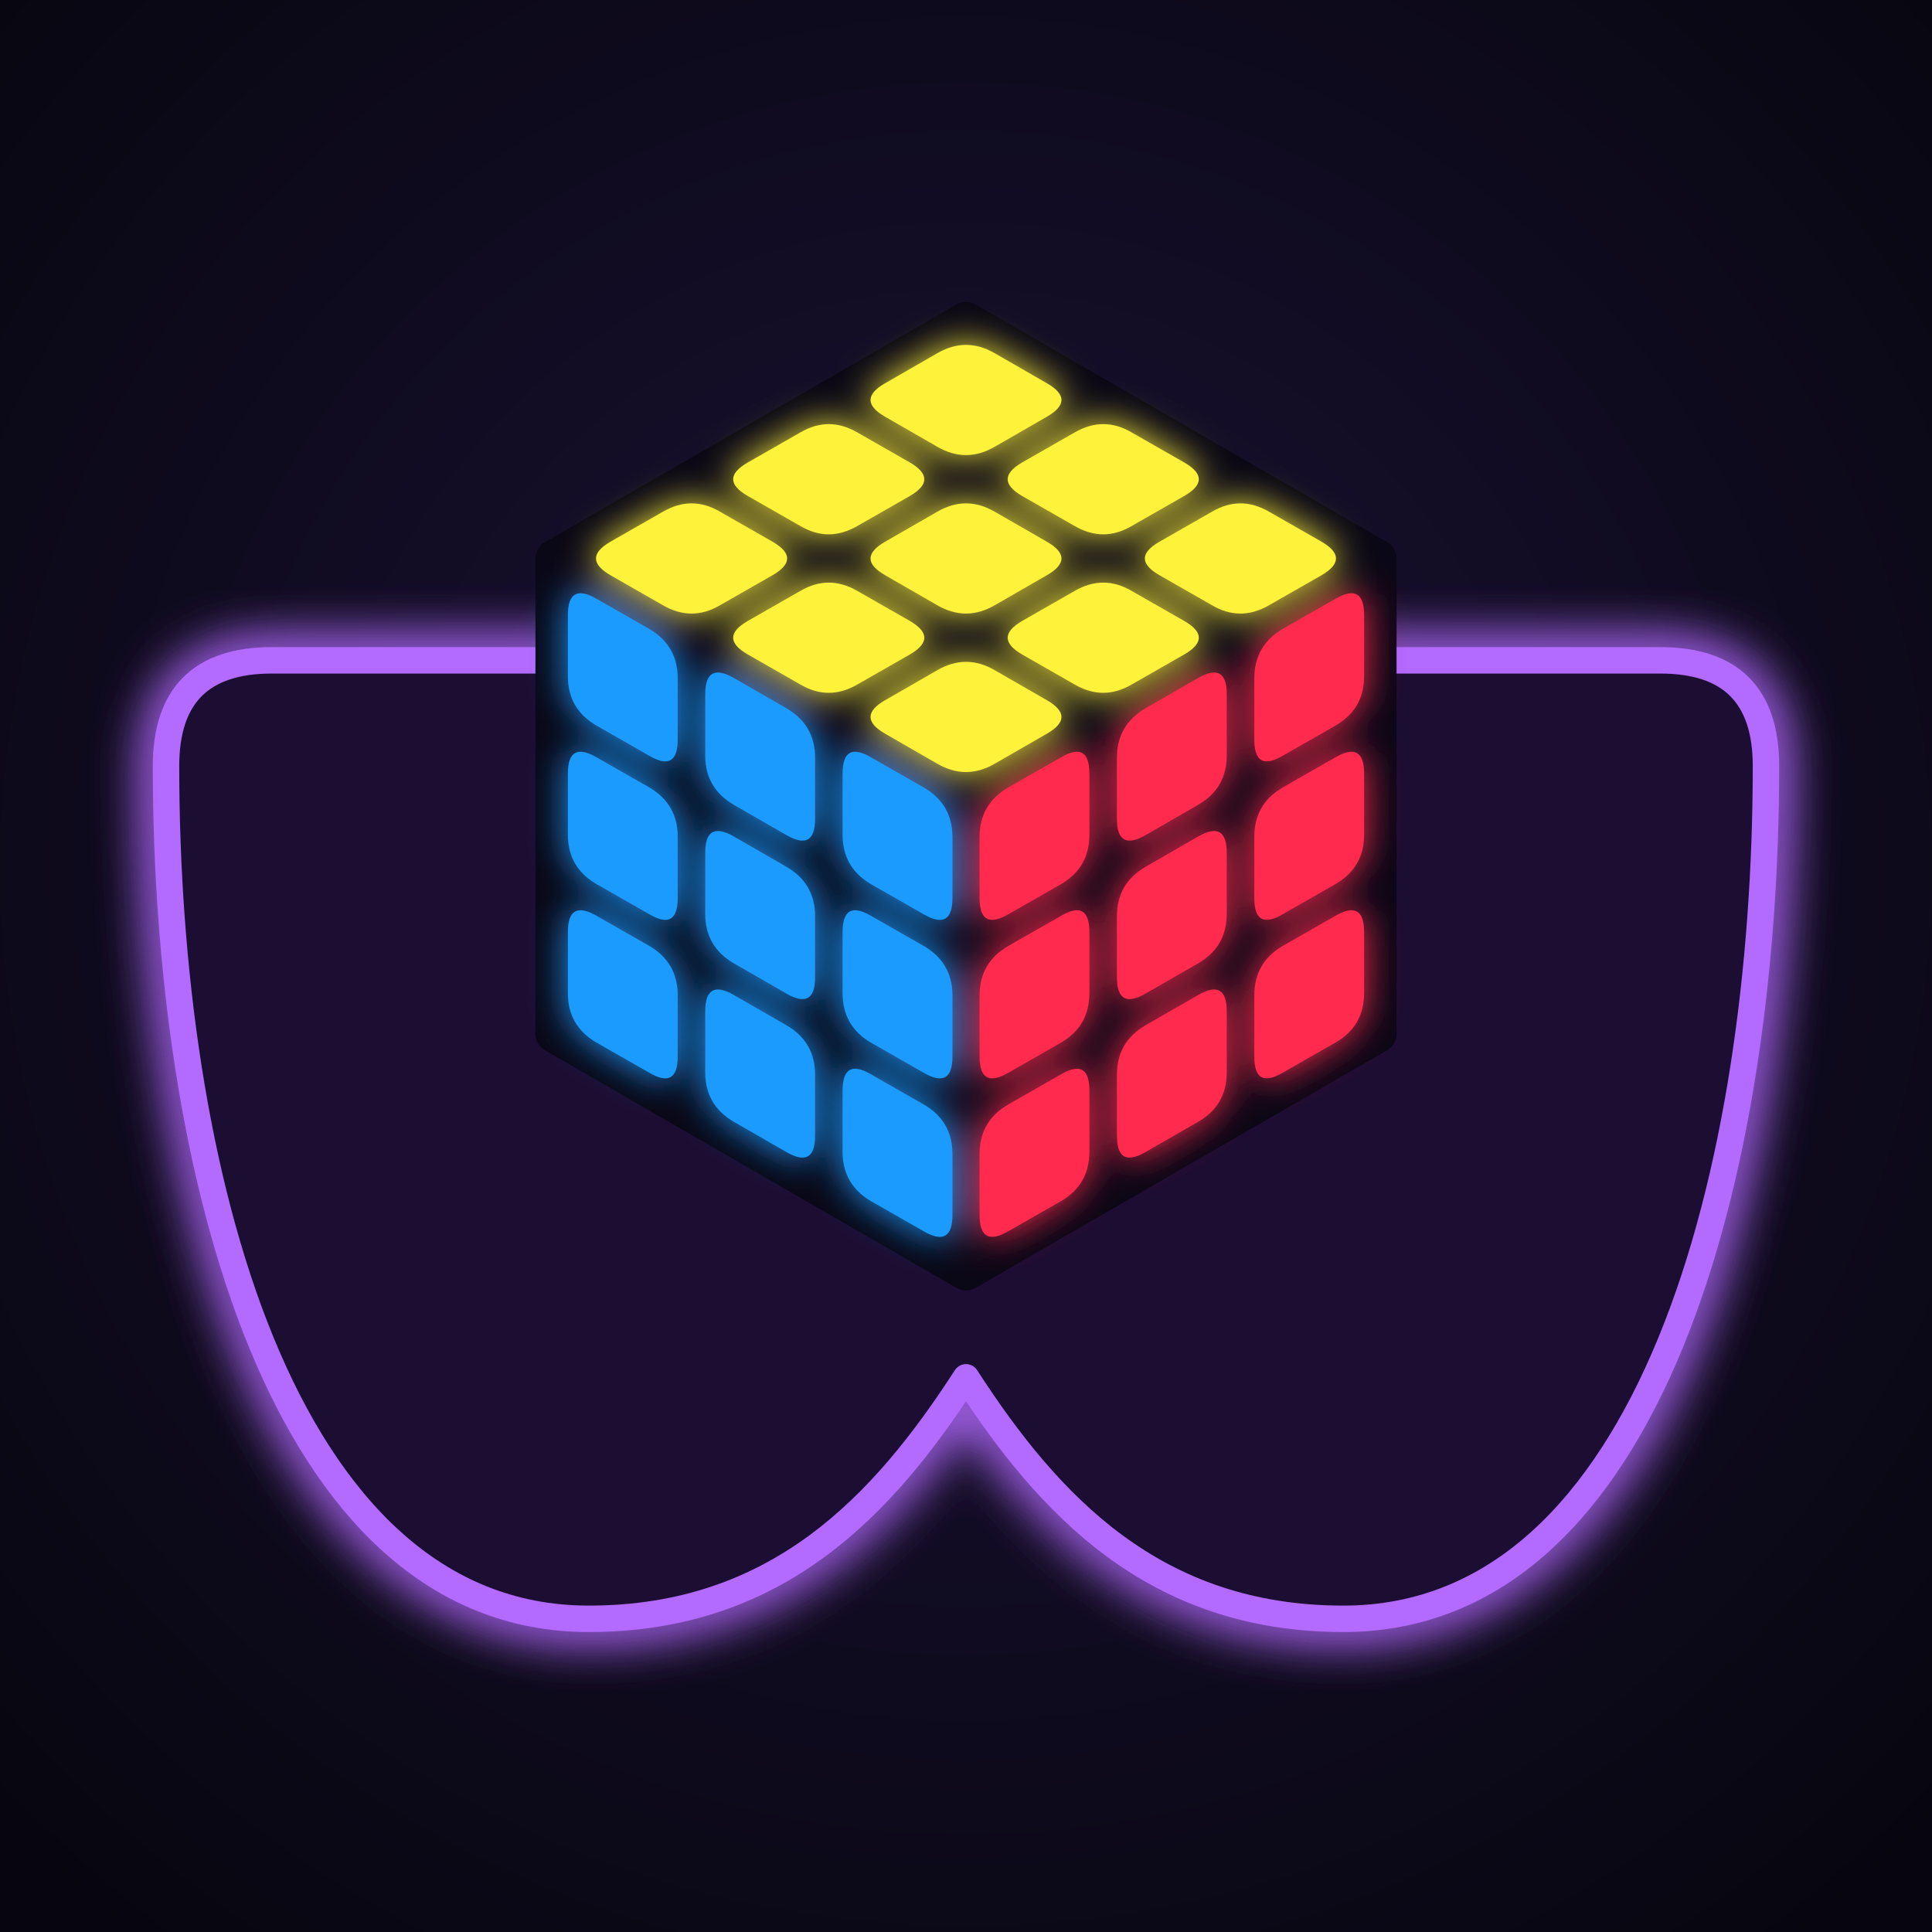
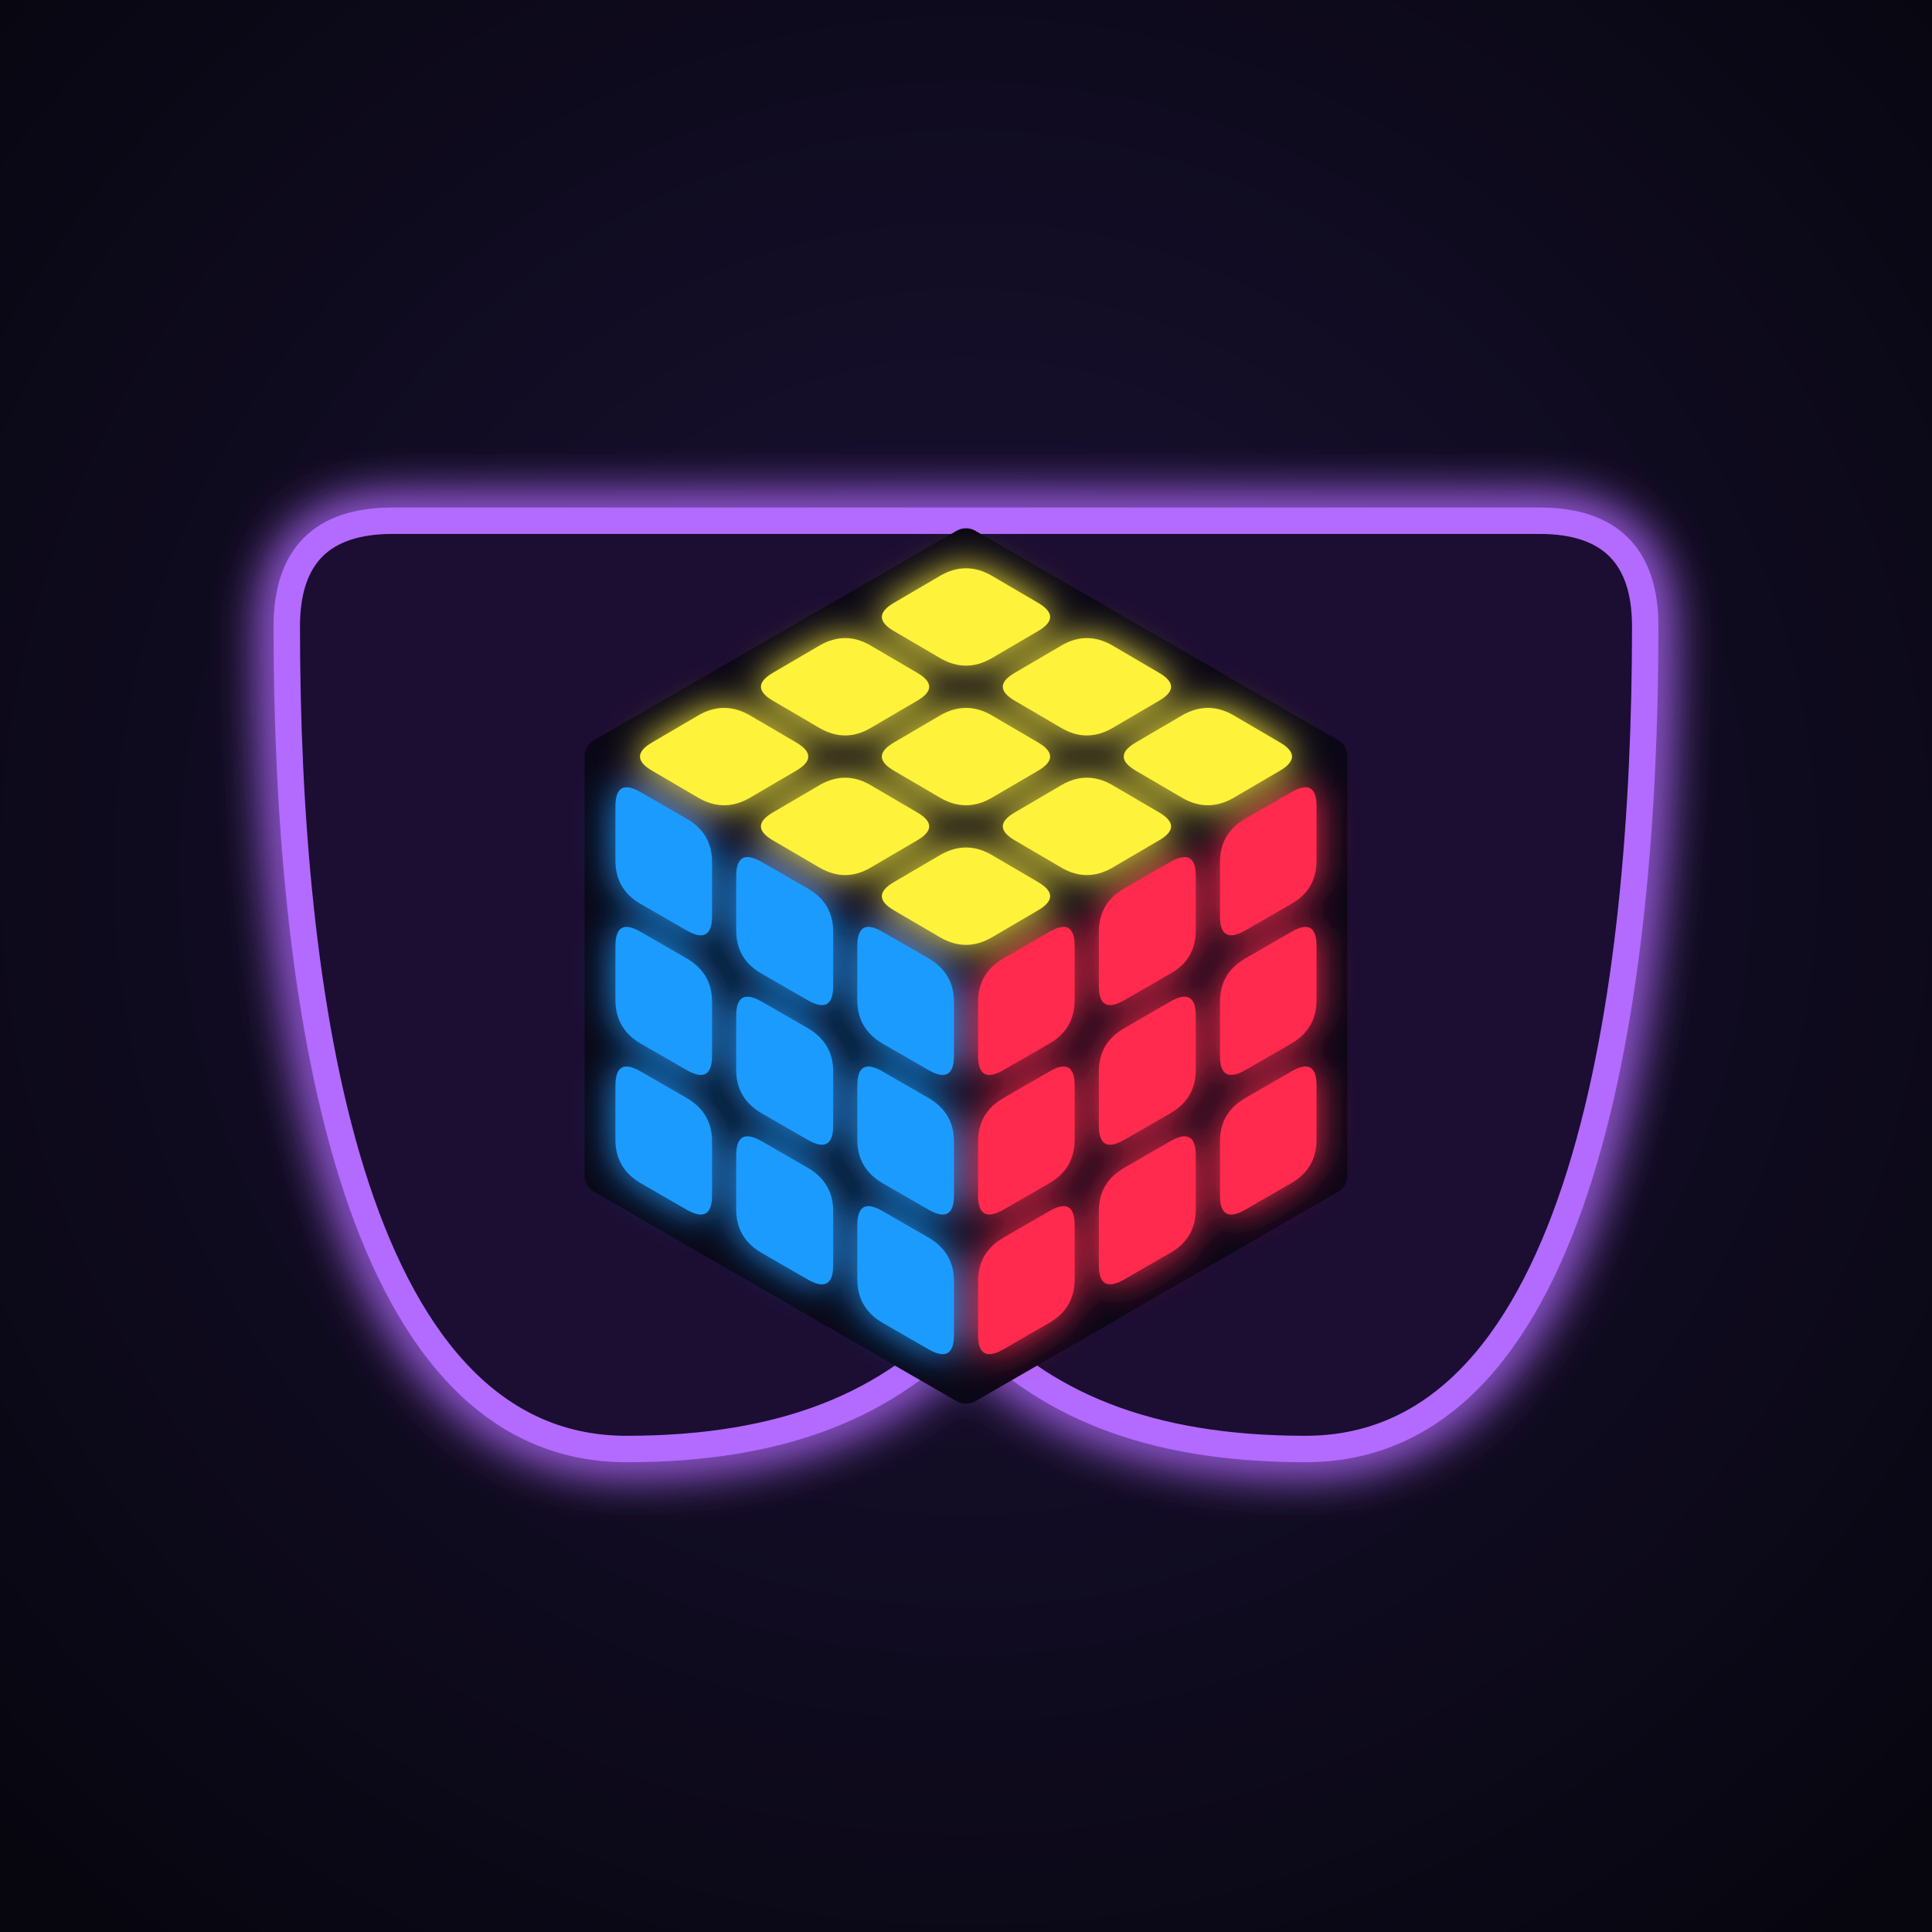
<svg xmlns="http://www.w3.org/2000/svg" viewBox="0 0 512 512" width="512" height="512">
  <defs>
    <radialGradient id="bg" cx="50%" cy="45%" r="70%">
      <stop offset="0" stop-color="#1b1236" />
      <stop offset="1" stop-color="#07060f" />
    </radialGradient>
    <filter id="glow" x="-30%" y="-30%" width="160%" height="160%">
      <feGaussianBlur stdDeviation="7" result="b" />
      <feMerge>
        <feMergeNode in="b" />
        <feMergeNode in="b" />
        <feMergeNode in="SourceGraphic" />
      </feMerge>
    </filter>
    <filter id="glow2" x="-30%" y="-30%" width="160%" height="160%">
      <feGaussianBlur stdDeviation="5" result="b" />
      <feMerge>
        <feMergeNode in="b" />
        <feMergeNode in="SourceGraphic" />
      </feMerge>
    </filter>
  </defs>
  <rect width="512" height="512" fill="url(#bg)" />
-   <g transform="translate(256 256) scale(1.0) translate(-256 -277)">
+   <g transform="translate(256 256) scale(1.0) translate(-256 -256)">
    <g filter="url(#glow)" fill="none" stroke="#b36bff" stroke-width="7" stroke-linejoin="round" stroke-linecap="round">
-       <path d="M72 196 H 440 Q 468 196 468 224 C 468 330, 438 450, 356 450 C 306 450, 278 420, 256 386 C 234 420, 206 450, 156 450 C 74 450, 44 330, 44 224 Q 44 196 72 196 Z" fill="#1a0f33" />
+       <path d="M104 138 H 408 Q 436 138 436 166 C 436 262, 420 384, 346 384 C 304 384, 276 372, 256 350 C 236 372, 208 384, 166 384 C 92 384, 76 262, 76 166 Q 76 138 104 138 Z" fill="#1a0f33" />
    </g>
-     <path d="M256.0 106.0 L365.1 169.0 L365.1 295.0 L256.0 358.0 L146.9 295.0 L146.9 169.0 Z" fill="#0a0716" stroke="#0a0716" stroke-width="10" stroke-linejoin="round" />
+     <path d="M256.0 145.0 L352.1 200.5 L352.1 311.5 L256.0 367.0 L159.9 311.5 L159.9 200.5 Z" fill="#0a0716" stroke="#0a0716" stroke-width="10" stroke-linejoin="round" />
    <g filter="url(#glow2)">
-       <path d="M248.4 114.6 Q256.0 110.2 263.6 114.6 L277.5 122.6 Q285.1 127.0 277.5 131.4 L263.6 139.4 Q256.0 143.8 248.4 139.4 L234.5 131.4 Q226.9 127.0 234.5 122.6 Z" fill="#fff23a" />
-       <path d="M284.8 135.6 Q292.4 131.2 299.9 135.6 L313.9 143.6 Q321.5 148.0 313.9 152.4 L299.9 160.4 Q292.4 164.8 284.8 160.4 L270.8 152.4 Q263.3 148.0 270.8 143.6 Z" fill="#fff23a" />
-       <path d="M321.2 156.6 Q328.7 152.2 336.3 156.6 L350.3 164.6 Q357.8 169.0 350.3 173.4 L336.3 181.4 Q328.7 185.8 321.2 181.4 L307.2 173.4 Q299.6 169.0 307.2 164.6 Z" fill="#fff23a" />
-       <path d="M212.1 135.6 Q219.6 131.2 227.2 135.6 L241.2 143.6 Q248.7 148.0 241.2 152.4 L227.2 160.4 Q219.6 164.8 212.1 160.4 L198.1 152.4 Q190.5 148.0 198.1 143.6 Z" fill="#fff23a" />
-       <path d="M248.4 156.6 Q256.0 152.2 263.6 156.6 L277.5 164.6 Q285.1 169.0 277.5 173.4 L263.6 181.4 Q256.0 185.8 248.4 181.4 L234.5 173.4 Q226.9 169.0 234.5 164.6 Z" fill="#fff23a" />
-       <path d="M284.8 177.6 Q292.4 173.2 299.9 177.6 L313.9 185.6 Q321.5 190.0 313.9 194.4 L299.9 202.4 Q292.4 206.8 284.8 202.4 L270.8 194.4 Q263.3 190.0 270.8 185.6 Z" fill="#fff23a" />
-       <path d="M175.7 156.6 Q183.3 152.2 190.8 156.6 L204.8 164.6 Q212.4 169.0 204.8 173.4 L190.8 181.4 Q183.3 185.8 175.7 181.4 L161.7 173.4 Q154.2 169.0 161.7 164.6 Z" fill="#fff23a" />
-       <path d="M212.1 177.6 Q219.6 173.2 227.2 177.6 L241.2 185.6 Q248.7 190.0 241.2 194.4 L227.2 202.4 Q219.6 206.8 212.1 202.4 L198.1 194.4 Q190.5 190.0 198.1 185.6 Z" fill="#fff23a" />
-       <path d="M248.4 198.6 Q256.0 194.2 263.6 198.6 L277.5 206.6 Q285.1 211.0 277.5 215.4 L263.6 223.4 Q256.0 227.8 248.4 223.4 L234.5 215.4 Q226.9 211.0 234.5 206.6 Z" fill="#fff23a" />
-       <path d="M150.5 184.0 Q150.5 175.3 158.1 179.7 L172.1 187.7 Q179.6 192.1 179.6 200.8 L179.6 217.0 Q179.6 225.7 172.1 221.3 L158.1 213.3 Q150.5 208.9 150.5 200.2 Z" fill="#1f9bff" />
-       <path d="M186.9 205.0 Q186.9 196.3 194.5 200.7 L208.4 208.7 Q216.0 213.1 216.0 221.8 L216.0 238.0 Q216.0 246.7 208.4 242.3 L194.5 234.3 Q186.9 229.9 186.9 221.2 Z" fill="#1f9bff" />
-       <path d="M223.3 226.0 Q223.3 217.3 230.8 221.7 L244.8 229.7 Q252.4 234.1 252.4 242.8 L252.4 259.0 Q252.4 267.7 244.8 263.3 L230.8 255.3 Q223.3 250.9 223.3 242.2 Z" fill="#1f9bff" />
-       <path d="M150.5 226.0 Q150.5 217.3 158.1 221.7 L172.1 229.7 Q179.6 234.1 179.6 242.8 L179.6 259.0 Q179.6 267.7 172.1 263.3 L158.1 255.3 Q150.5 250.9 150.5 242.2 Z" fill="#1f9bff" />
-       <path d="M186.9 247.0 Q186.9 238.3 194.5 242.7 L208.4 250.7 Q216.0 255.1 216.0 263.8 L216.0 280.0 Q216.0 288.7 208.4 284.3 L194.5 276.3 Q186.9 271.9 186.9 263.2 Z" fill="#1f9bff" />
-       <path d="M223.3 268.0 Q223.3 259.3 230.8 263.7 L244.8 271.7 Q252.4 276.1 252.4 284.8 L252.4 301.0 Q252.4 309.7 244.8 305.3 L230.8 297.3 Q223.3 292.9 223.3 284.2 Z" fill="#1f9bff" />
-       <path d="M150.5 268.0 Q150.5 259.3 158.1 263.7 L172.1 271.7 Q179.6 276.1 179.6 284.8 L179.6 301.0 Q179.6 309.7 172.1 305.3 L158.1 297.3 Q150.5 292.9 150.5 284.2 Z" fill="#1f9bff" />
-       <path d="M186.9 289.0 Q186.9 280.3 194.5 284.7 L208.4 292.7 Q216.0 297.1 216.0 305.8 L216.0 322.0 Q216.0 330.7 208.4 326.3 L194.5 318.3 Q186.9 313.9 186.9 305.2 Z" fill="#1f9bff" />
-       <path d="M223.3 310.0 Q223.3 301.3 230.8 305.7 L244.8 313.7 Q252.4 318.1 252.4 326.8 L252.4 343.0 Q252.4 351.7 244.8 347.3 L230.8 339.3 Q223.3 334.9 223.3 326.2 Z" fill="#1f9bff" />
-       <path d="M259.6 242.8 Q259.6 234.1 267.2 229.7 L281.2 221.7 Q288.7 217.3 288.7 226.0 L288.7 242.2 Q288.7 250.9 281.2 255.3 L267.2 263.3 Q259.6 267.7 259.6 259.0 Z" fill="#ff2b4e" />
-       <path d="M296.0 221.8 Q296.0 213.1 303.6 208.7 L317.5 200.7 Q325.1 196.3 325.1 205.0 L325.1 221.2 Q325.1 229.9 317.5 234.3 L303.6 242.3 Q296.0 246.7 296.0 238.0 Z" fill="#ff2b4e" />
-       <path d="M332.4 200.8 Q332.4 192.1 339.9 187.7 L353.9 179.7 Q361.5 175.3 361.5 184.0 L361.5 200.2 Q361.5 208.9 353.9 213.3 L339.9 221.3 Q332.4 225.7 332.4 217.0 Z" fill="#ff2b4e" />
-       <path d="M259.6 284.8 Q259.6 276.1 267.2 271.7 L281.2 263.7 Q288.7 259.3 288.7 268.0 L288.7 284.2 Q288.7 292.9 281.2 297.3 L267.2 305.3 Q259.6 309.7 259.6 301.0 Z" fill="#ff2b4e" />
-       <path d="M296.0 263.8 Q296.0 255.1 303.6 250.7 L317.5 242.7 Q325.1 238.3 325.1 247.0 L325.1 263.2 Q325.1 271.9 317.5 276.3 L303.6 284.3 Q296.0 288.7 296.0 280.0 Z" fill="#ff2b4e" />
-       <path d="M332.4 242.8 Q332.4 234.1 339.9 229.7 L353.9 221.7 Q361.5 217.3 361.5 226.0 L361.5 242.2 Q361.5 250.9 353.9 255.3 L339.9 263.3 Q332.4 267.7 332.4 259.0 Z" fill="#ff2b4e" />
-       <path d="M259.6 326.8 Q259.6 318.1 267.2 313.7 L281.2 305.7 Q288.7 301.3 288.7 310.0 L288.7 326.2 Q288.7 334.9 281.2 339.3 L267.2 347.3 Q259.6 351.7 259.6 343.0 Z" fill="#ff2b4e" />
-       <path d="M296.0 305.8 Q296.0 297.1 303.6 292.7 L317.5 284.7 Q325.1 280.3 325.1 289.0 L325.1 305.2 Q325.1 313.9 317.5 318.3 L303.6 326.3 Q296.0 330.7 296.0 322.0 Z" fill="#ff2b4e" />
-       <path d="M332.4 284.8 Q332.4 276.1 339.9 271.7 L353.9 263.7 Q361.5 259.3 361.5 268.0 L361.5 284.2 Q361.5 292.9 353.9 297.3 L339.9 305.3 Q332.4 309.7 332.4 301.0 Z" fill="#ff2b4e" />
+       <path d="M249.3 152.5 Q256.0 148.7 262.7 152.5 L275.0 159.7 Q281.6 163.5 275.0 167.3 L262.7 174.5 Q256.0 178.3 249.3 174.5 L237.0 167.3 Q230.4 163.5 237.0 159.7 Z" fill="#fff23a" />
+       <path d="M281.4 171.0 Q288.0 167.2 294.7 171.0 L307.0 178.2 Q313.7 182.0 307.0 185.8 L294.7 193.0 Q288.0 196.8 281.4 193.0 L269.1 185.8 Q262.4 182.0 269.1 178.2 Z" fill="#fff23a" />
+       <path d="M313.4 189.5 Q320.1 185.7 326.8 189.5 L339.1 196.7 Q345.7 200.5 339.1 204.3 L326.8 211.5 Q320.1 215.3 313.4 211.5 L301.1 204.3 Q294.5 200.5 301.1 196.7 Z" fill="#fff23a" />
+       <path d="M217.3 171.0 Q224.0 167.2 230.6 171.0 L242.9 178.2 Q249.6 182.0 242.9 185.8 L230.6 193.0 Q224.0 196.8 217.3 193.0 L205.0 185.8 Q198.3 182.0 205.0 178.2 Z" fill="#fff23a" />
+       <path d="M249.3 189.5 Q256.0 185.7 262.7 189.5 L275.0 196.7 Q281.6 200.5 275.0 204.3 L262.7 211.5 Q256.0 215.3 249.3 211.5 L237.0 204.3 Q230.4 200.5 237.0 196.7 Z" fill="#fff23a" />
+       <path d="M281.4 208.0 Q288.0 204.2 294.7 208.0 L307.0 215.2 Q313.7 219.0 307.0 222.8 L294.7 230.0 Q288.0 233.8 281.4 230.0 L269.1 222.8 Q262.4 219.0 269.1 215.2 Z" fill="#fff23a" />
+       <path d="M185.2 189.5 Q191.9 185.7 198.6 189.5 L210.9 196.7 Q217.5 200.5 210.9 204.3 L198.6 211.5 Q191.9 215.3 185.2 211.5 L172.9 204.3 Q166.3 200.5 172.9 196.7 Z" fill="#fff23a" />
+       <path d="M217.3 208.0 Q224.0 204.2 230.6 208.0 L242.9 215.2 Q249.6 219.0 242.9 222.8 L230.6 230.0 Q224.0 233.8 217.3 230.0 L205.0 222.8 Q198.3 219.0 205.0 215.2 Z" fill="#fff23a" />
+       <path d="M249.3 226.5 Q256.0 222.7 262.7 226.5 L275.0 233.7 Q281.6 237.5 275.0 241.3 L262.7 248.5 Q256.0 252.3 249.3 248.5 L237.0 241.3 Q230.4 237.5 237.0 233.7 Z" fill="#fff23a" />
+       <path d="M163.1 213.7 Q163.1 206.1 169.7 209.9 L182.0 217.0 Q188.7 220.8 188.7 228.5 L188.7 242.8 Q188.7 250.4 182.0 246.6 L169.7 239.5 Q163.1 235.7 163.1 228.0 Z" fill="#1f9bff" />
+       <path d="M195.1 232.2 Q195.1 224.6 201.8 228.4 L214.1 235.5 Q220.8 239.3 220.8 247.0 L220.8 261.3 Q220.8 268.9 214.1 265.1 L201.8 258.0 Q195.1 254.2 195.1 246.5 Z" fill="#1f9bff" />
+       <path d="M227.2 250.7 Q227.2 243.1 233.8 246.9 L246.1 254.0 Q252.8 257.9 252.8 265.5 L252.8 279.8 Q252.8 287.4 246.1 283.6 L233.8 276.5 Q227.2 272.6 227.2 265.0 Z" fill="#1f9bff" />
+       <path d="M163.1 250.7 Q163.1 243.1 169.7 246.9 L182.0 254.0 Q188.7 257.9 188.7 265.5 L188.7 279.8 Q188.7 287.4 182.0 283.6 L169.7 276.5 Q163.1 272.6 163.1 265.0 Z" fill="#1f9bff" />
+       <path d="M195.1 269.2 Q195.1 261.6 201.8 265.4 L214.1 272.5 Q220.8 276.4 220.8 284.0 L220.8 298.3 Q220.8 305.9 214.1 302.1 L201.8 295.0 Q195.1 291.1 195.1 283.5 Z" fill="#1f9bff" />
+       <path d="M227.2 287.7 Q227.2 280.1 233.8 283.9 L246.1 291.0 Q252.8 294.9 252.8 302.5 L252.8 316.8 Q252.8 324.4 246.1 320.6 L233.8 313.5 Q227.2 309.6 227.2 302.0 Z" fill="#1f9bff" />
+       <path d="M163.1 287.7 Q163.1 280.1 169.7 283.9 L182.0 291.0 Q188.7 294.9 188.7 302.5 L188.7 316.8 Q188.7 324.4 182.0 320.6 L169.7 313.5 Q163.1 309.6 163.1 302.0 Z" fill="#1f9bff" />
+       <path d="M195.1 306.2 Q195.1 298.6 201.8 302.4 L214.1 309.5 Q220.8 313.4 220.8 321.0 L220.8 335.3 Q220.8 342.9 214.1 339.1 L201.8 332.0 Q195.1 328.1 195.1 320.5 Z" fill="#1f9bff" />
+       <path d="M227.2 324.7 Q227.2 317.1 233.8 320.9 L246.1 328.0 Q252.8 331.9 252.8 339.5 L252.8 353.8 Q252.8 361.4 246.1 357.6 L233.8 350.5 Q227.2 346.6 227.2 339.0 Z" fill="#1f9bff" />
+       <path d="M259.2 265.5 Q259.2 257.9 265.9 254.0 L278.2 246.9 Q284.8 243.1 284.8 250.7 L284.8 265.0 Q284.8 272.6 278.2 276.5 L265.9 283.6 Q259.2 287.4 259.2 279.8 Z" fill="#ff2b4e" />
+       <path d="M291.2 247.0 Q291.2 239.3 297.9 235.5 L310.2 228.4 Q316.9 224.6 316.9 232.2 L316.9 246.5 Q316.9 254.2 310.2 258.0 L297.9 265.1 Q291.2 268.9 291.2 261.3 Z" fill="#ff2b4e" />
+       <path d="M323.3 228.5 Q323.3 220.8 330.0 217.0 L342.3 209.9 Q348.9 206.1 348.9 213.7 L348.9 228.0 Q348.9 235.7 342.3 239.5 L330.0 246.6 Q323.3 250.4 323.3 242.8 Z" fill="#ff2b4e" />
+       <path d="M259.2 302.5 Q259.2 294.9 265.9 291.0 L278.2 283.9 Q284.8 280.1 284.8 287.7 L284.8 302.0 Q284.8 309.6 278.2 313.5 L265.9 320.6 Q259.2 324.4 259.2 316.8 Z" fill="#ff2b4e" />
+       <path d="M291.2 284.0 Q291.2 276.4 297.9 272.5 L310.2 265.4 Q316.9 261.6 316.9 269.2 L316.9 283.5 Q316.9 291.1 310.2 295.0 L297.9 302.1 Q291.2 305.9 291.2 298.3 Z" fill="#ff2b4e" />
+       <path d="M323.3 265.5 Q323.3 257.9 330.0 254.0 L342.3 246.9 Q348.9 243.1 348.9 250.7 L348.9 265.0 Q348.9 272.6 342.3 276.5 L330.0 283.6 Q323.3 287.4 323.3 279.8 Z" fill="#ff2b4e" />
+       <path d="M259.2 339.5 Q259.2 331.9 265.9 328.0 L278.2 320.9 Q284.8 317.1 284.8 324.7 L284.8 339.0 Q284.8 346.6 278.2 350.5 L265.9 357.6 Q259.2 361.4 259.2 353.8 Z" fill="#ff2b4e" />
+       <path d="M291.2 321.0 Q291.2 313.4 297.9 309.5 L310.2 302.4 Q316.9 298.6 316.9 306.2 L316.9 320.5 Q316.9 328.1 310.2 332.0 L297.9 339.1 Q291.2 342.9 291.2 335.3 Z" fill="#ff2b4e" />
+       <path d="M323.3 302.5 Q323.3 294.9 330.0 291.0 L342.3 283.9 Q348.9 280.1 348.9 287.7 L348.9 302.0 Q348.9 309.6 342.3 313.5 L330.0 320.6 Q323.3 324.4 323.3 316.8 Z" fill="#ff2b4e" />
    </g>
  </g>
</svg>
